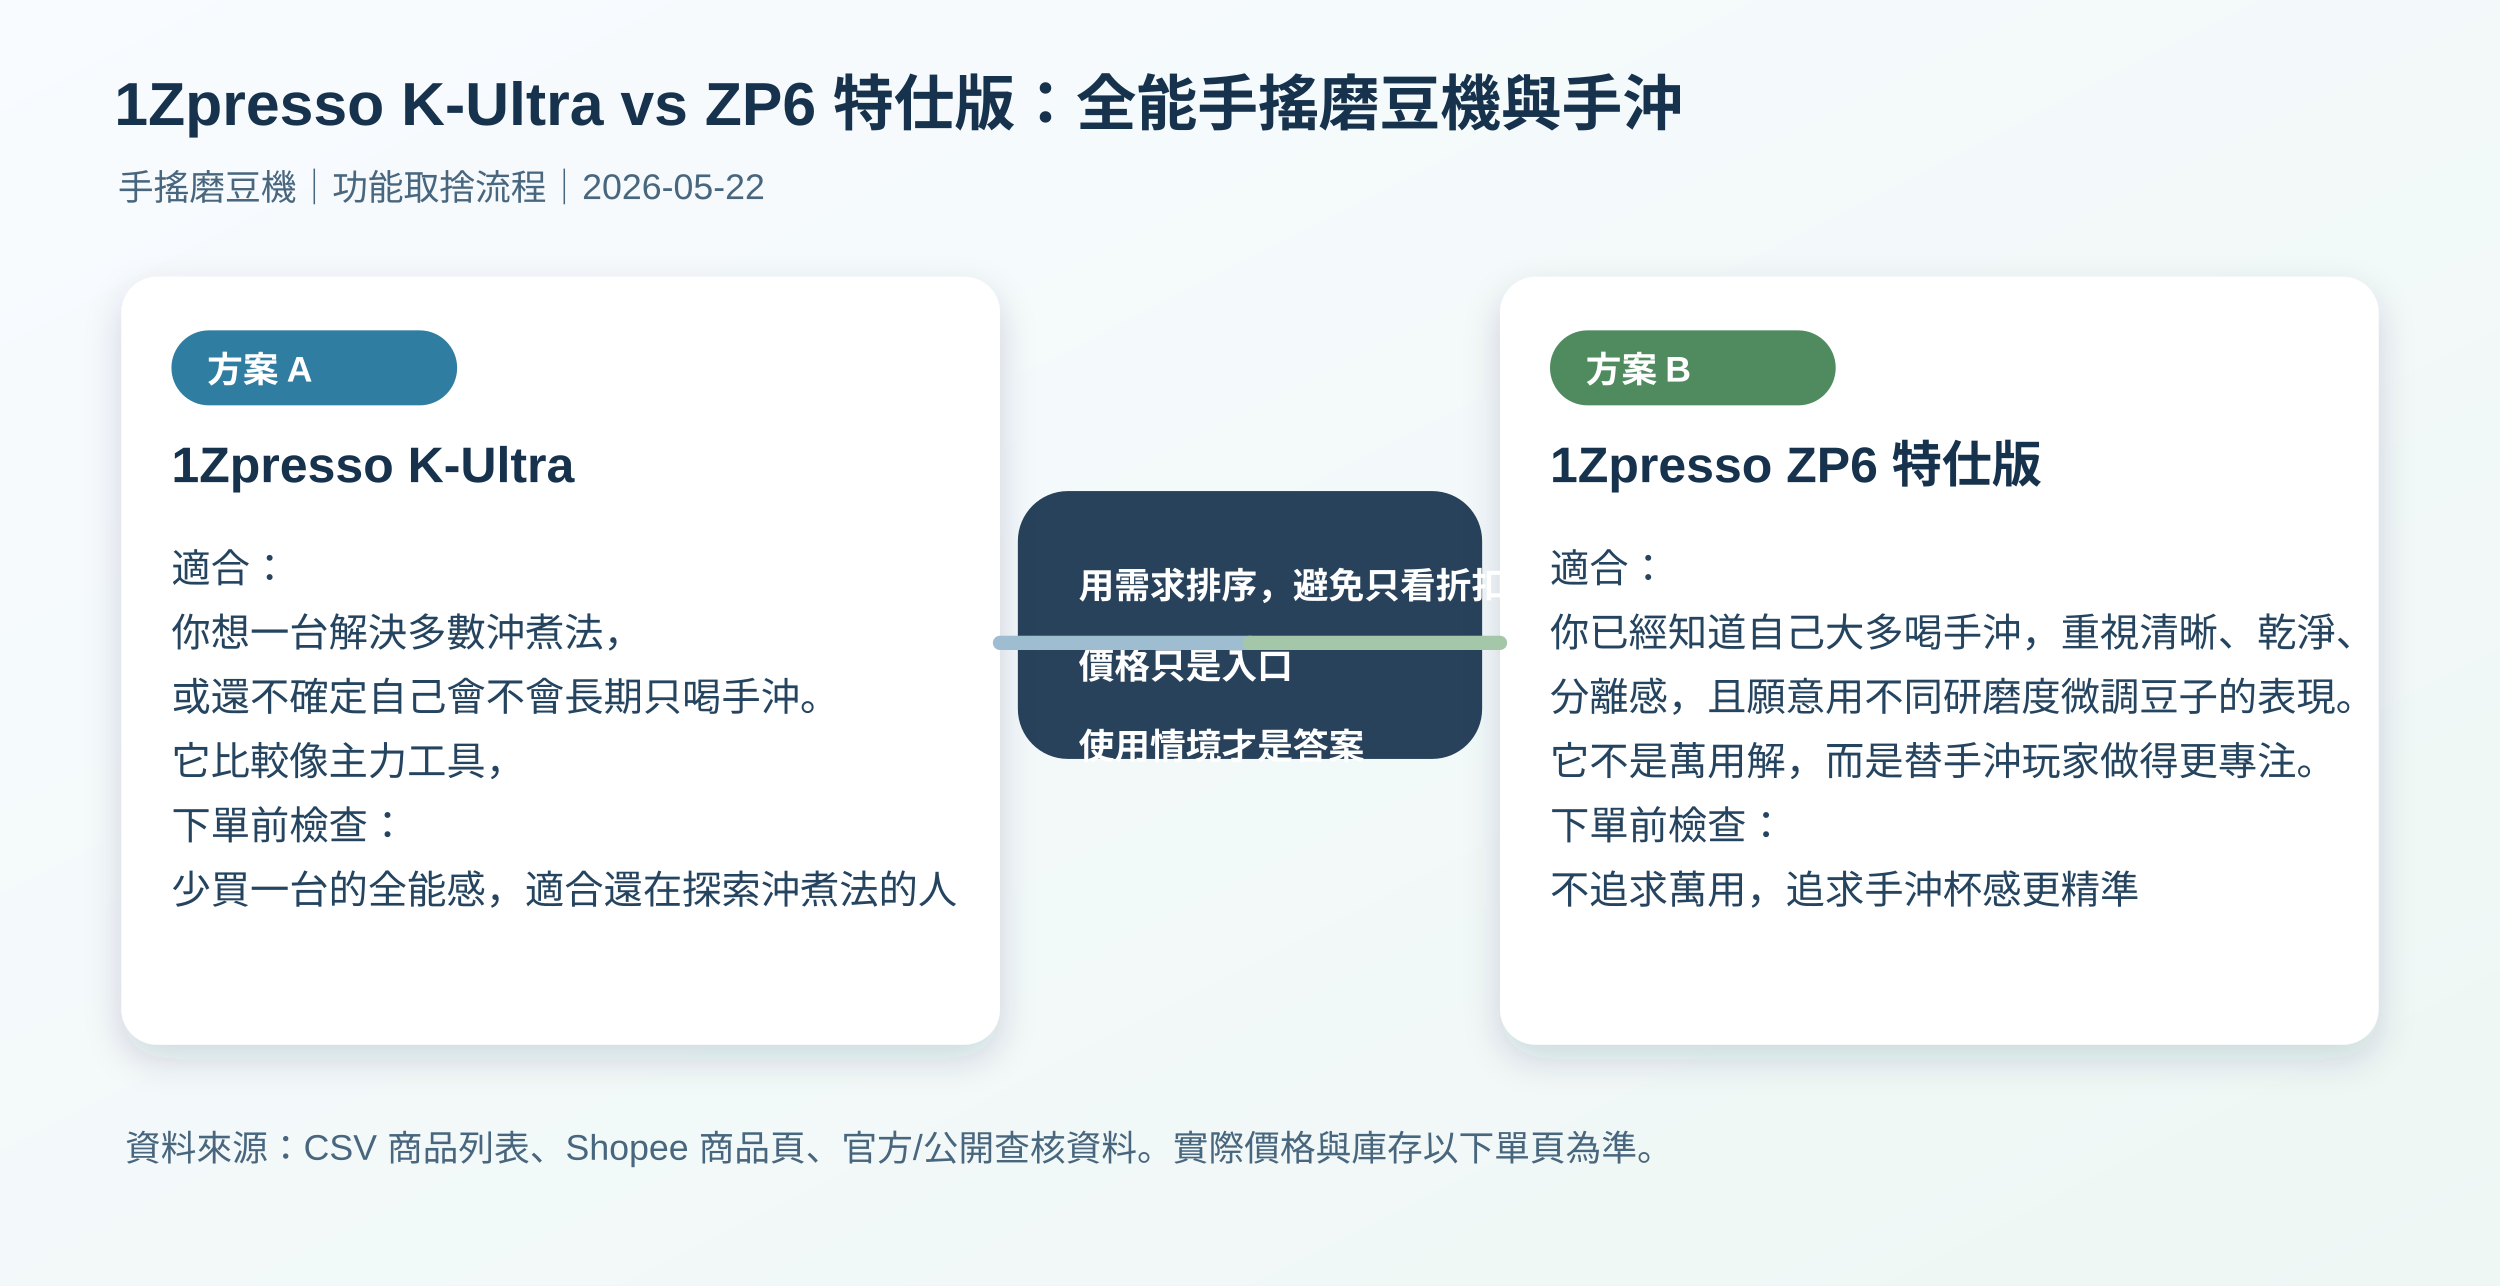
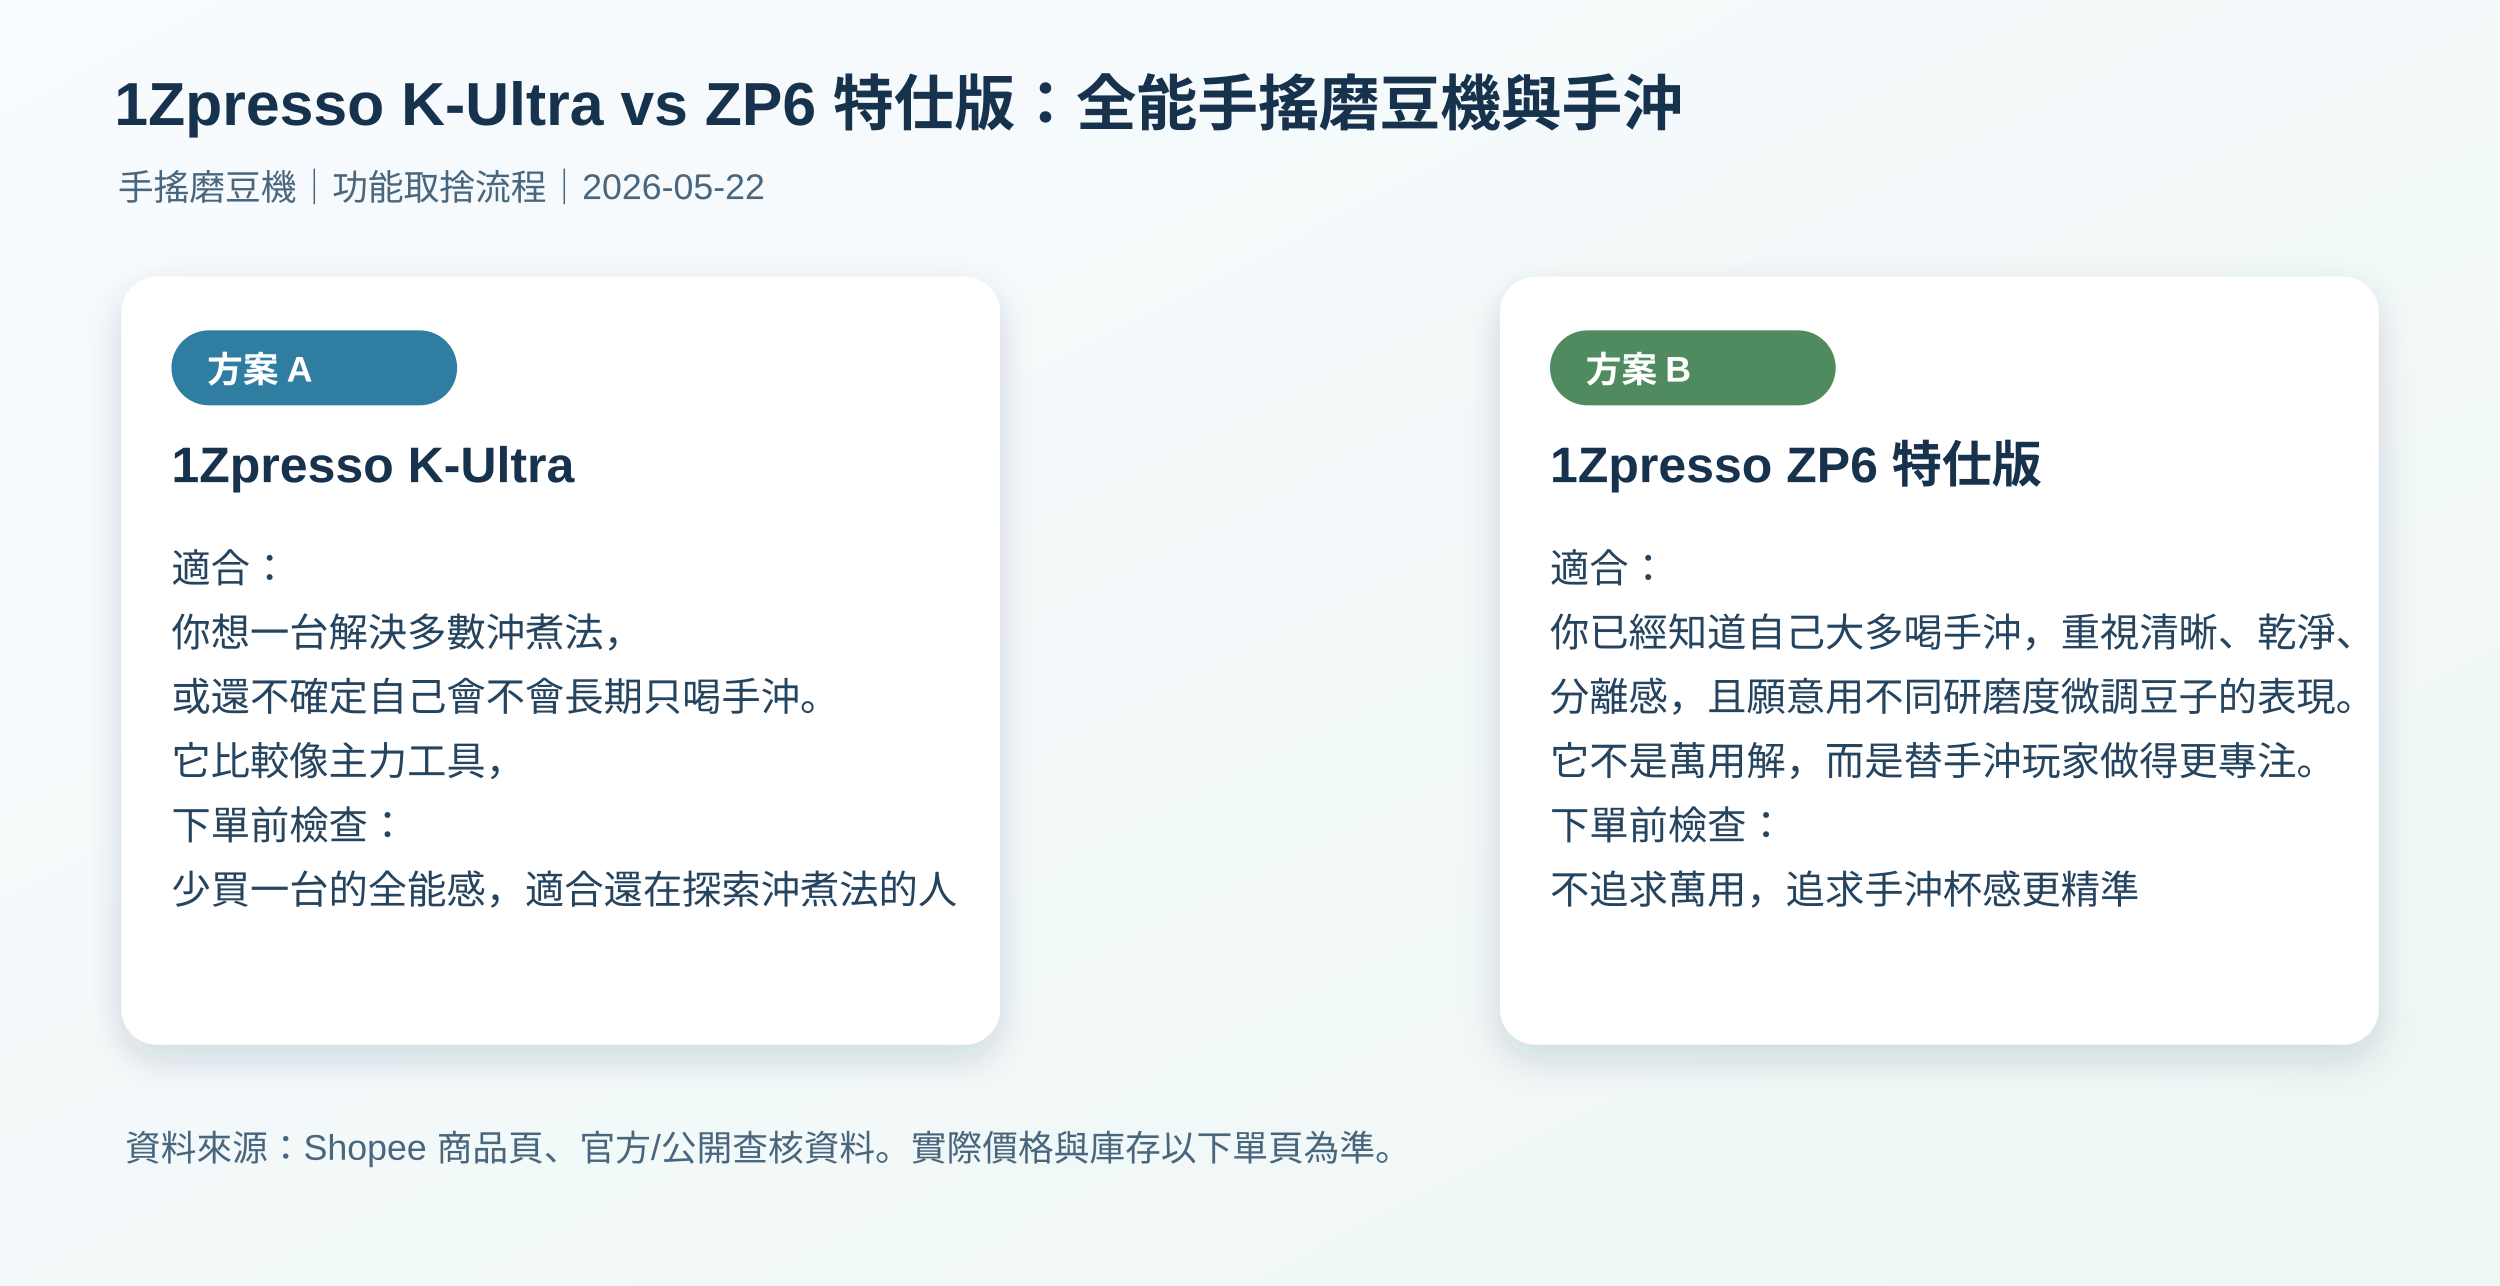
<svg xmlns="http://www.w3.org/2000/svg" width="1400" height="720" viewBox="0 0 1400 720" role="img" aria-labelledby="title desc">
  <defs>
    <linearGradient id="bg" x1="0" x2="1" y1="0" y2="1">
      <stop offset="0%" stop-color="#f8fbff" />
      <stop offset="100%" stop-color="#eef7f4" />
    </linearGradient>
    <filter id="shadow" x="-10%" y="-10%" width="120%" height="120%">
      <feDropShadow dx="0" dy="8" stdDeviation="10" flood-color="#17324d" flood-opacity="0.16" />
    </filter>
  </defs>
  <style>
    .title { font: 700 34px "Noto Sans TC", "Microsoft JhengHei", Arial, sans-serif; fill: #17324d; }
    .small { font: 500 20px "Noto Sans TC", "Microsoft JhengHei", Arial, sans-serif; fill: #48667d; }
    .label { font: 700 28px "Noto Sans TC", "Microsoft JhengHei", Arial, sans-serif; fill: #17324d; }
    .body { font: 500 22px "Noto Sans TC", "Microsoft JhengHei", Arial, sans-serif; fill: #25445f; }
    .pill { font: 700 20px "Noto Sans TC", "Microsoft JhengHei", Arial, sans-serif; fill: #ffffff; }
  </style>
  <rect width="1400" height="720" fill="url(#bg)" />
  <text x="64" y="70" class="title">1Zpresso K-Ultra vs ZP6 特仕版：全能手搖磨豆機與手沖</text>
  <text x="66" y="112" class="small">手搖磨豆機｜功能取捨流程｜2026-05-22</text>
  <rect x="68" y="155" width="492" height="430" rx="20" fill="#ffffff" filter="url(#shadow)" />
  <rect x="840" y="155" width="492" height="430" rx="20" fill="#ffffff" filter="url(#shadow)" />
  <rect x="96" y="185" width="160" height="42" rx="21" fill="#2f7da1" />
  <rect x="868" y="185" width="160" height="42" rx="21" fill="#4f8b5f" />
  <text x="116" y="214" class="pill">方案 A</text>
  <text x="888" y="214" class="pill">方案 B</text>
  <text x="96" y="270" class="label">1Zpresso K-Ultra</text>
  <text x="868" y="270" class="label">1Zpresso ZP6 特仕版</text>
  <text x="96" y="326" class="body">適合：</text>
  <text x="96" y="362" class="body">你想一台解決多數沖煮法，</text>
  <text x="96" y="398" class="body">或還不確定自己會不會長期只喝手沖。</text>
  <text x="96" y="434" class="body">它比較像主力工具，</text>
  <text x="96" y="470" class="body">下單前檢查：</text>
  <text x="96" y="506" class="body">少買一台的全能感，適合還在探索沖煮法的人</text>
  <text x="868" y="326" class="body">適合：</text>
  <text x="868" y="362" class="body">你已經知道自己大多喝手沖，重視清晰、乾淨、</text>
  <text x="868" y="398" class="body">分離感，且願意用不同研磨度微調豆子的表現。</text>
  <text x="868" y="434" class="body">它不是萬用解，而是替手沖玩家做得更專注。</text>
  <text x="868" y="470" class="body">下單前檢查：</text>
  <text x="868" y="506" class="body">不追求萬用，追求手沖杯感更精準</text>
-   <rect x="570" y="275" width="260" height="150" rx="28" fill="#17324d" opacity="0.92" />
-   <text x="604" y="335" class="pill">用需求排序，避免只看折扣</text>
-   <text x="604" y="380" class="pill">價格只是入口</text>
-   <text x="604" y="425" class="pill">使用情境才是答案</text>
-   <path d="M560 360 C625 360 650 360 700 360" stroke="#9fbdd0" stroke-width="8" stroke-linecap="round" />
-   <path d="M840 360 C775 360 750 360 700 360" stroke="#a5c7a9" stroke-width="8" stroke-linecap="round" />
-   <text x="70" y="650" class="small">資料來源：CSV 商品列表、Shopee 商品頁、官方/公開查核資料。實際價格與庫存以下單頁為準。</text>
+   <text x="70" y="650" class="small">資料來源：Shopee 商品頁、官方/公開查核資料。實際價格與庫存以下單頁為準。</text>
</svg>
